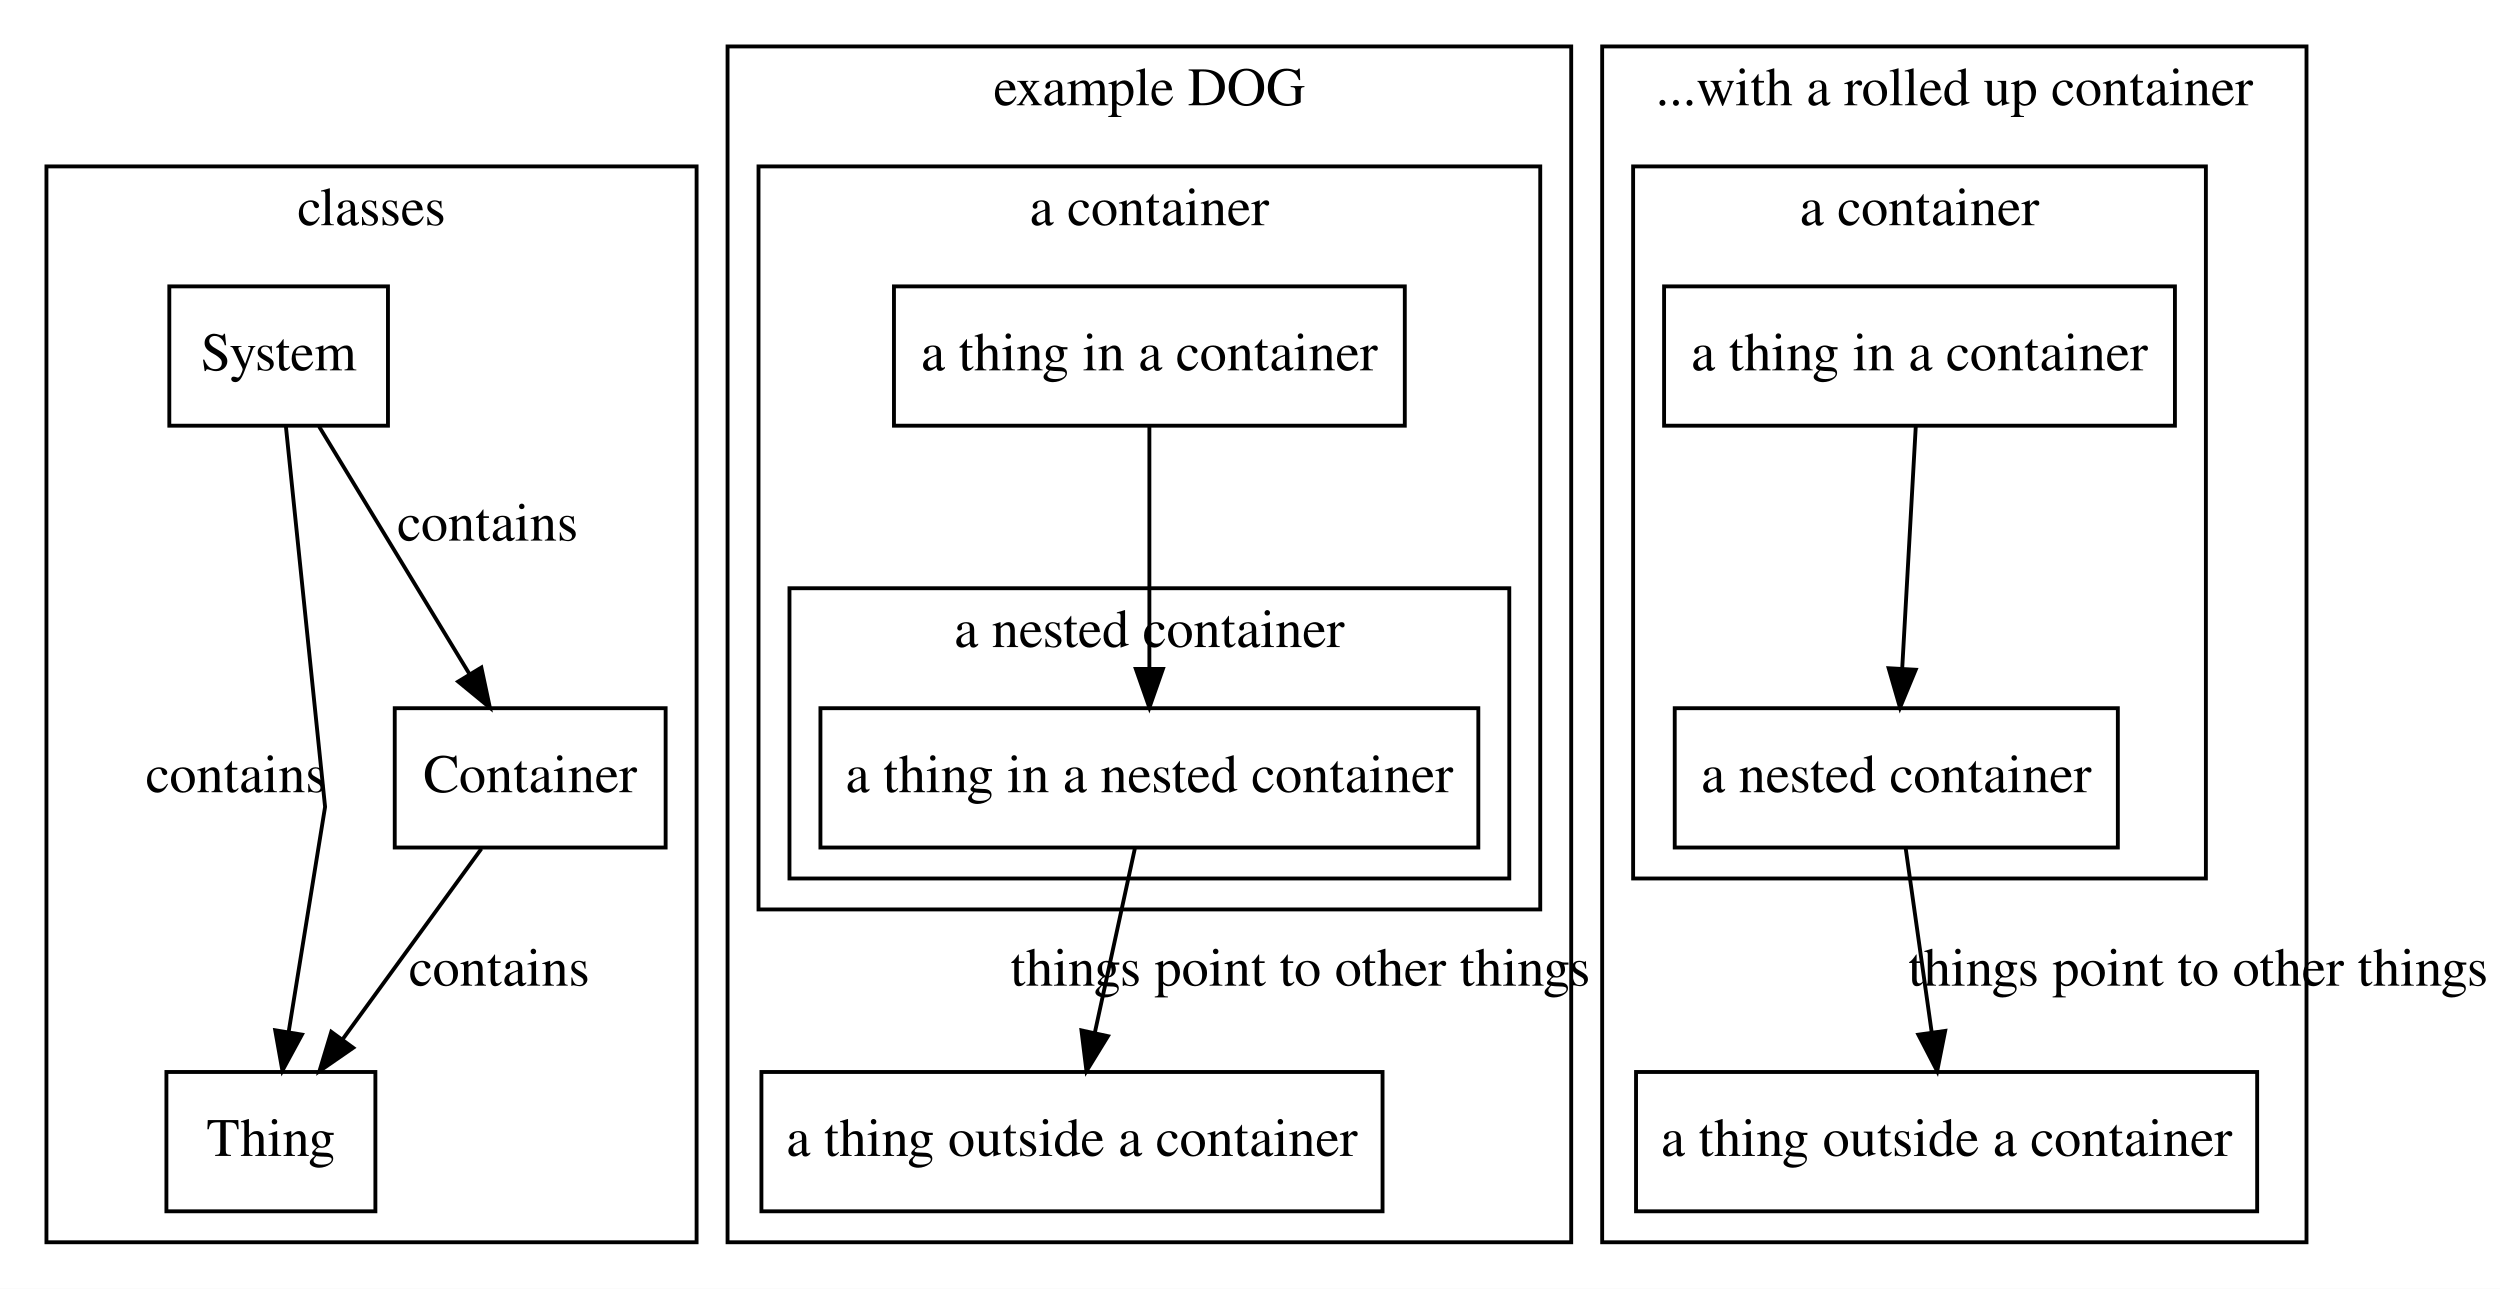
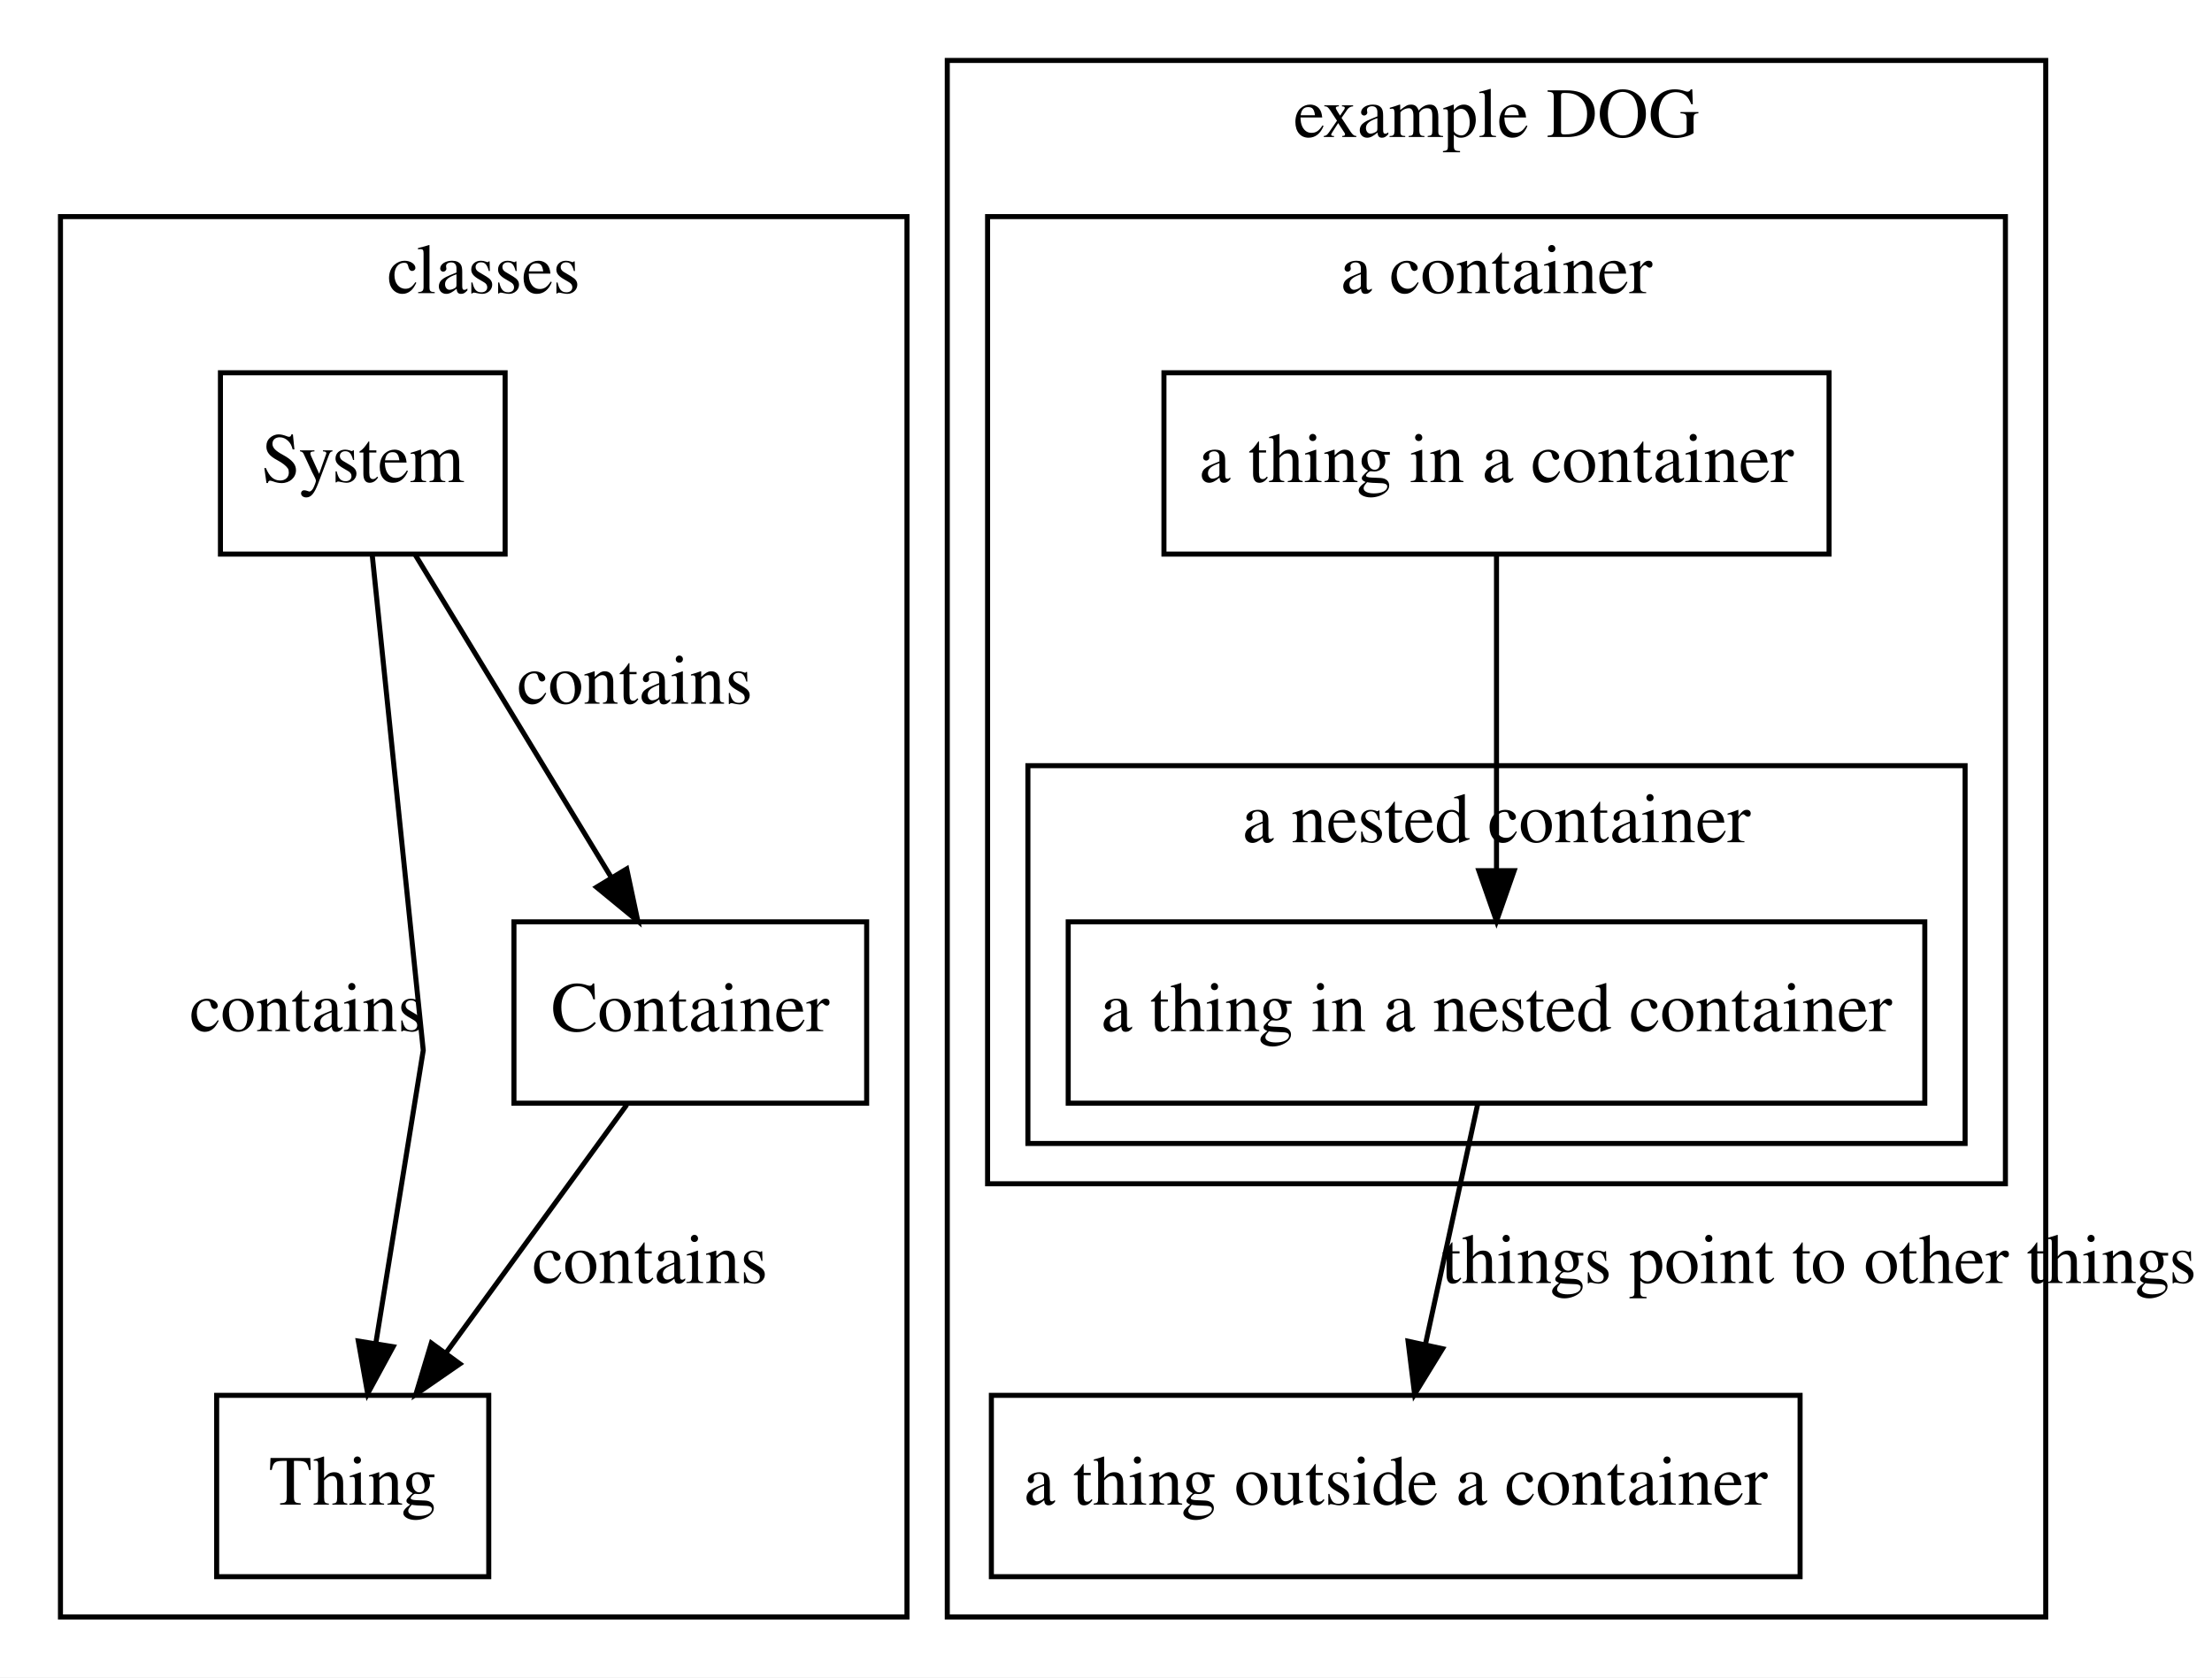
- <svg xmlns="http://www.w3.org/2000/svg" width="646pt" height="333pt" viewBox="0.00 0.00 646.00 333.00">
+ <svg xmlns="http://www.w3.org/2000/svg" width="439pt" height="333pt" viewBox="0.00 0.00 439.00 333.00">
  <g id="graph0" class="graph" transform="scale(1 1) rotate(0) translate(4 329)">
-     <polygon fill="white" stroke="none" points="-4,4 -4,-329 642,-329 642,4 -4,4" />
+     <polygon fill="white" stroke="none" points="-4,4 -4,-329 435,-329 435,4 -4,4" />
    <g id="clust1" class="cluster">
      <polygon fill="none" stroke="black" points="8,-8 8,-286 176,-286 176,-8 8,-8" />
      <text text-anchor="middle" x="92" y="-270.8" font-family="Times,serif" font-size="14.00">classes</text>
    </g>
    <g id="clust3" class="cluster">
      <polygon fill="none" stroke="black" points="184,-8 184,-317 402,-317 402,-8 184,-8" />
      <text text-anchor="middle" x="293" y="-301.8" font-family="Times,serif" font-size="14.00">example DOG</text>
    </g>
    <g id="clust4" class="cluster">
      <polygon fill="none" stroke="black" points="192,-94 192,-286 394,-286 394,-94 192,-94" />
      <text text-anchor="middle" x="293" y="-270.8" font-family="Times,serif" font-size="14.00">a container</text>
    </g>
    <g id="clust5" class="cluster">
      <polygon fill="none" stroke="black" points="200,-102 200,-177 386,-177 386,-102 200,-102" />
      <text text-anchor="middle" x="293" y="-161.8" font-family="Times,serif" font-size="14.00">a nested container</text>
-     </g>
-     <g id="clust6" class="cluster">
-       <polygon fill="none" stroke="black" points="410,-8 410,-317 592,-317 592,-8 410,-8" />
-       <text text-anchor="middle" x="501" y="-301.8" font-family="Times,serif" font-size="14.00">...with a rolled up container</text>
-     </g>
-     <g id="clust7" class="cluster">
-       <polygon fill="none" stroke="black" points="418,-102 418,-286 566,-286 566,-102 418,-102" />
-       <text text-anchor="middle" x="492" y="-270.8" font-family="Times,serif" font-size="14.00">a container</text>
    </g>
    <g id="node1" class="node">
      <polygon fill="none" stroke="black" points="96.25,-255 39.75,-255 39.75,-219 96.25,-219 96.25,-255" />
      <text text-anchor="middle" x="68" y="-233.3" font-family="Times,serif" font-size="14.00">System</text>
    </g>
    <g id="node2" class="node">
      <polygon fill="none" stroke="black" points="93,-52 39,-52 39,-16 93,-16 93,-52" />
      <text text-anchor="middle" x="66" y="-30.3" font-family="Times,serif" font-size="14.00">Thing</text>
    </g>
    <g id="edge1" class="edge">
      <path fill="none" stroke="black" d="M69.875,-218.797C73.25,-186.031 80,-120.5 80,-120.5 80,-120.5 74.653,-87.466 70.568,-62.226" />
      <polygon fill="black" stroke="black" points="74.022,-61.657 68.969,-52.344 67.112,-62.775 74.022,-61.657" />
      <text text-anchor="middle" x="57" y="-124.3" font-family="Times,serif" font-size="14.00">contains</text>
    </g>
    <g id="node3" class="node">
      <polygon fill="none" stroke="black" points="168,-146 98,-146 98,-110 168,-110 168,-146" />
      <text text-anchor="middle" x="133" y="-124.3" font-family="Times,serif" font-size="14.00">Container</text>
    </g>
    <g id="edge2" class="edge">
      <path fill="none" stroke="black" d="M78.443,-218.809C88.962,-201.493 105.317,-174.57 117.379,-154.714" />
      <polygon fill="black" stroke="black" points="120.382,-156.513 122.583,-146.149 114.399,-152.878 120.382,-156.513" />
      <text text-anchor="middle" x="122" y="-189.3" font-family="Times,serif" font-size="14.00">contains</text>
    </g>
    <g id="edge3" class="edge">
      <path fill="none" stroke="black" d="M120.398,-109.696C110.291,-95.817 95.959,-76.137 84.543,-60.461" />
      <polygon fill="black" stroke="black" points="87.262,-58.25 78.546,-52.227 81.603,-62.371 87.262,-58.25" />
      <text text-anchor="middle" x="125" y="-74.3" font-family="Times,serif" font-size="14.00">contains</text>
    </g>
    <g id="node4" class="node">
      <polygon fill="none" stroke="black" points="353.25,-52 192.75,-52 192.75,-16 353.25,-16 353.25,-52" />
      <text text-anchor="middle" x="273" y="-30.3" font-family="Times,serif" font-size="14.00">a thing outside a container</text>
    </g>
    <g id="node5" class="node">
      <polygon fill="none" stroke="black" points="359,-255 227,-255 227,-219 359,-219 359,-255" />
      <text text-anchor="middle" x="293" y="-233.3" font-family="Times,serif" font-size="14.00">a thing in a container</text>
    </g>
    <g id="node6" class="node">
      <polygon fill="none" stroke="black" points="378,-146 208,-146 208,-110 378,-110 378,-146" />
      <text text-anchor="middle" x="293" y="-124.3" font-family="Times,serif" font-size="14.00">a thing in a nested container</text>
    </g>
    <g id="edge4" class="edge">
      <path fill="none" stroke="black" d="M293,-218.809C293,-201.961 293,-176.018 293,-156.339" />
      <polygon fill="black" stroke="black" points="296.5,-156.149 293,-146.149 289.5,-156.149 296.5,-156.149" />
    </g>
    <g id="edge5" class="edge">
      <path fill="none" stroke="black" d="M289.238,-109.696C286.333,-96.331 282.258,-77.587 278.917,-62.219" />
      <polygon fill="black" stroke="black" points="282.289,-61.255 276.745,-52.227 275.449,-62.742 282.289,-61.255" />
-       <text text-anchor="middle" x="332" y="-74.3" font-family="Times,serif" font-size="14.00">things point to other things</text>
-     </g>
-     <g id="node7" class="node">
-       <polygon fill="none" stroke="black" points="579.25,-52 418.75,-52 418.75,-16 579.25,-16 579.25,-52" />
-       <text text-anchor="middle" x="499" y="-30.3" font-family="Times,serif" font-size="14.00">a thing outside a container</text>
-     </g>
-     <g id="node8" class="node">
-       <polygon fill="none" stroke="black" points="558,-255 426,-255 426,-219 558,-219 558,-255" />
-       <text text-anchor="middle" x="492" y="-233.3" font-family="Times,serif" font-size="14.00">a thing in a container</text>
-     </g>
-     <g id="node9" class="node">
-       <polygon fill="none" stroke="black" points="543.25,-146 428.75,-146 428.75,-110 543.25,-110 543.25,-146" />
-       <text text-anchor="middle" x="486" y="-124.3" font-family="Times,serif" font-size="14.00">a nested container</text>
-     </g>
-     <g id="edge6" class="edge">
-       <path fill="none" stroke="black" d="M491.036,-218.809C490.091,-201.961 488.637,-176.018 487.533,-156.339" />
-       <polygon fill="black" stroke="black" points="491.016,-155.937 486.962,-146.149 484.027,-156.329 491.016,-155.937" />
-     </g>
-     <g id="edge7" class="edge">
-       <path fill="none" stroke="black" d="M488.445,-109.696C490.334,-96.331 492.982,-77.587 495.154,-62.219" />
-       <polygon fill="black" stroke="black" points="498.632,-62.618 496.566,-52.227 491.701,-61.639 498.632,-62.618" />
-       <text text-anchor="middle" x="564" y="-74.3" font-family="Times,serif" font-size="14.00">things point to other things</text>
+       <text text-anchor="middle" x="357" y="-74.3" font-family="Times,serif" font-size="14.00">things point to other things</text>
    </g>
  </g>
</svg>
